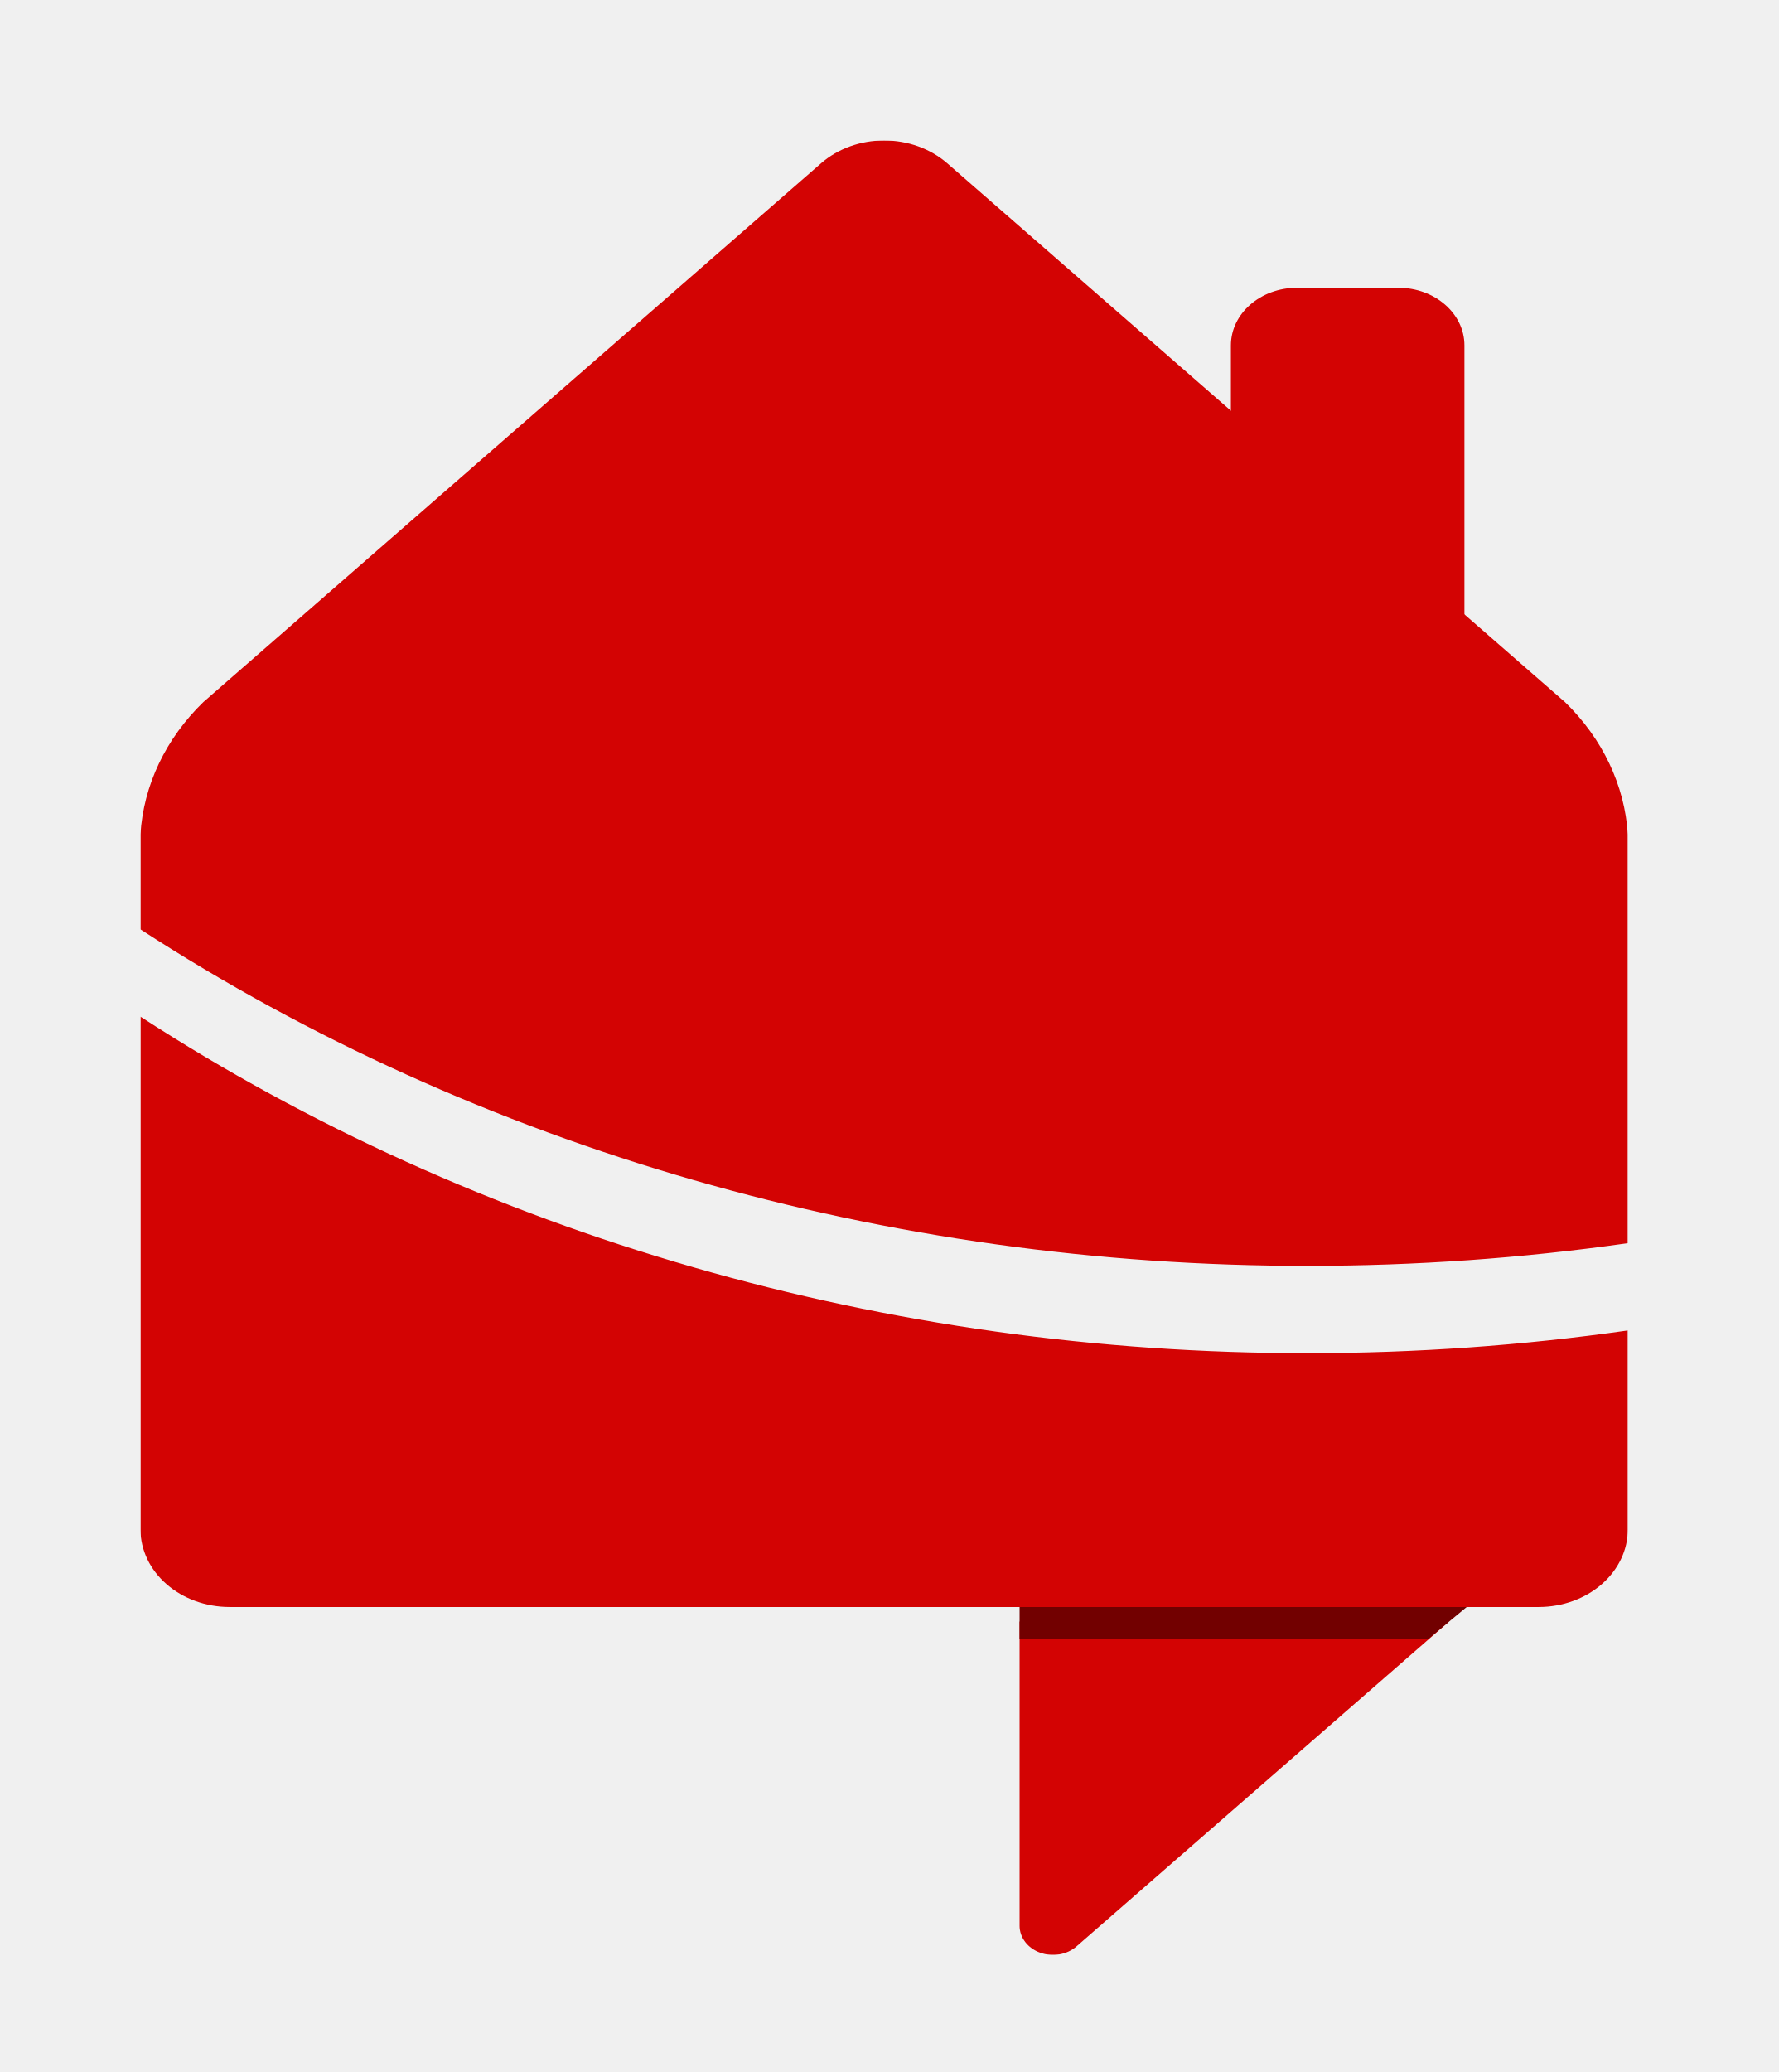
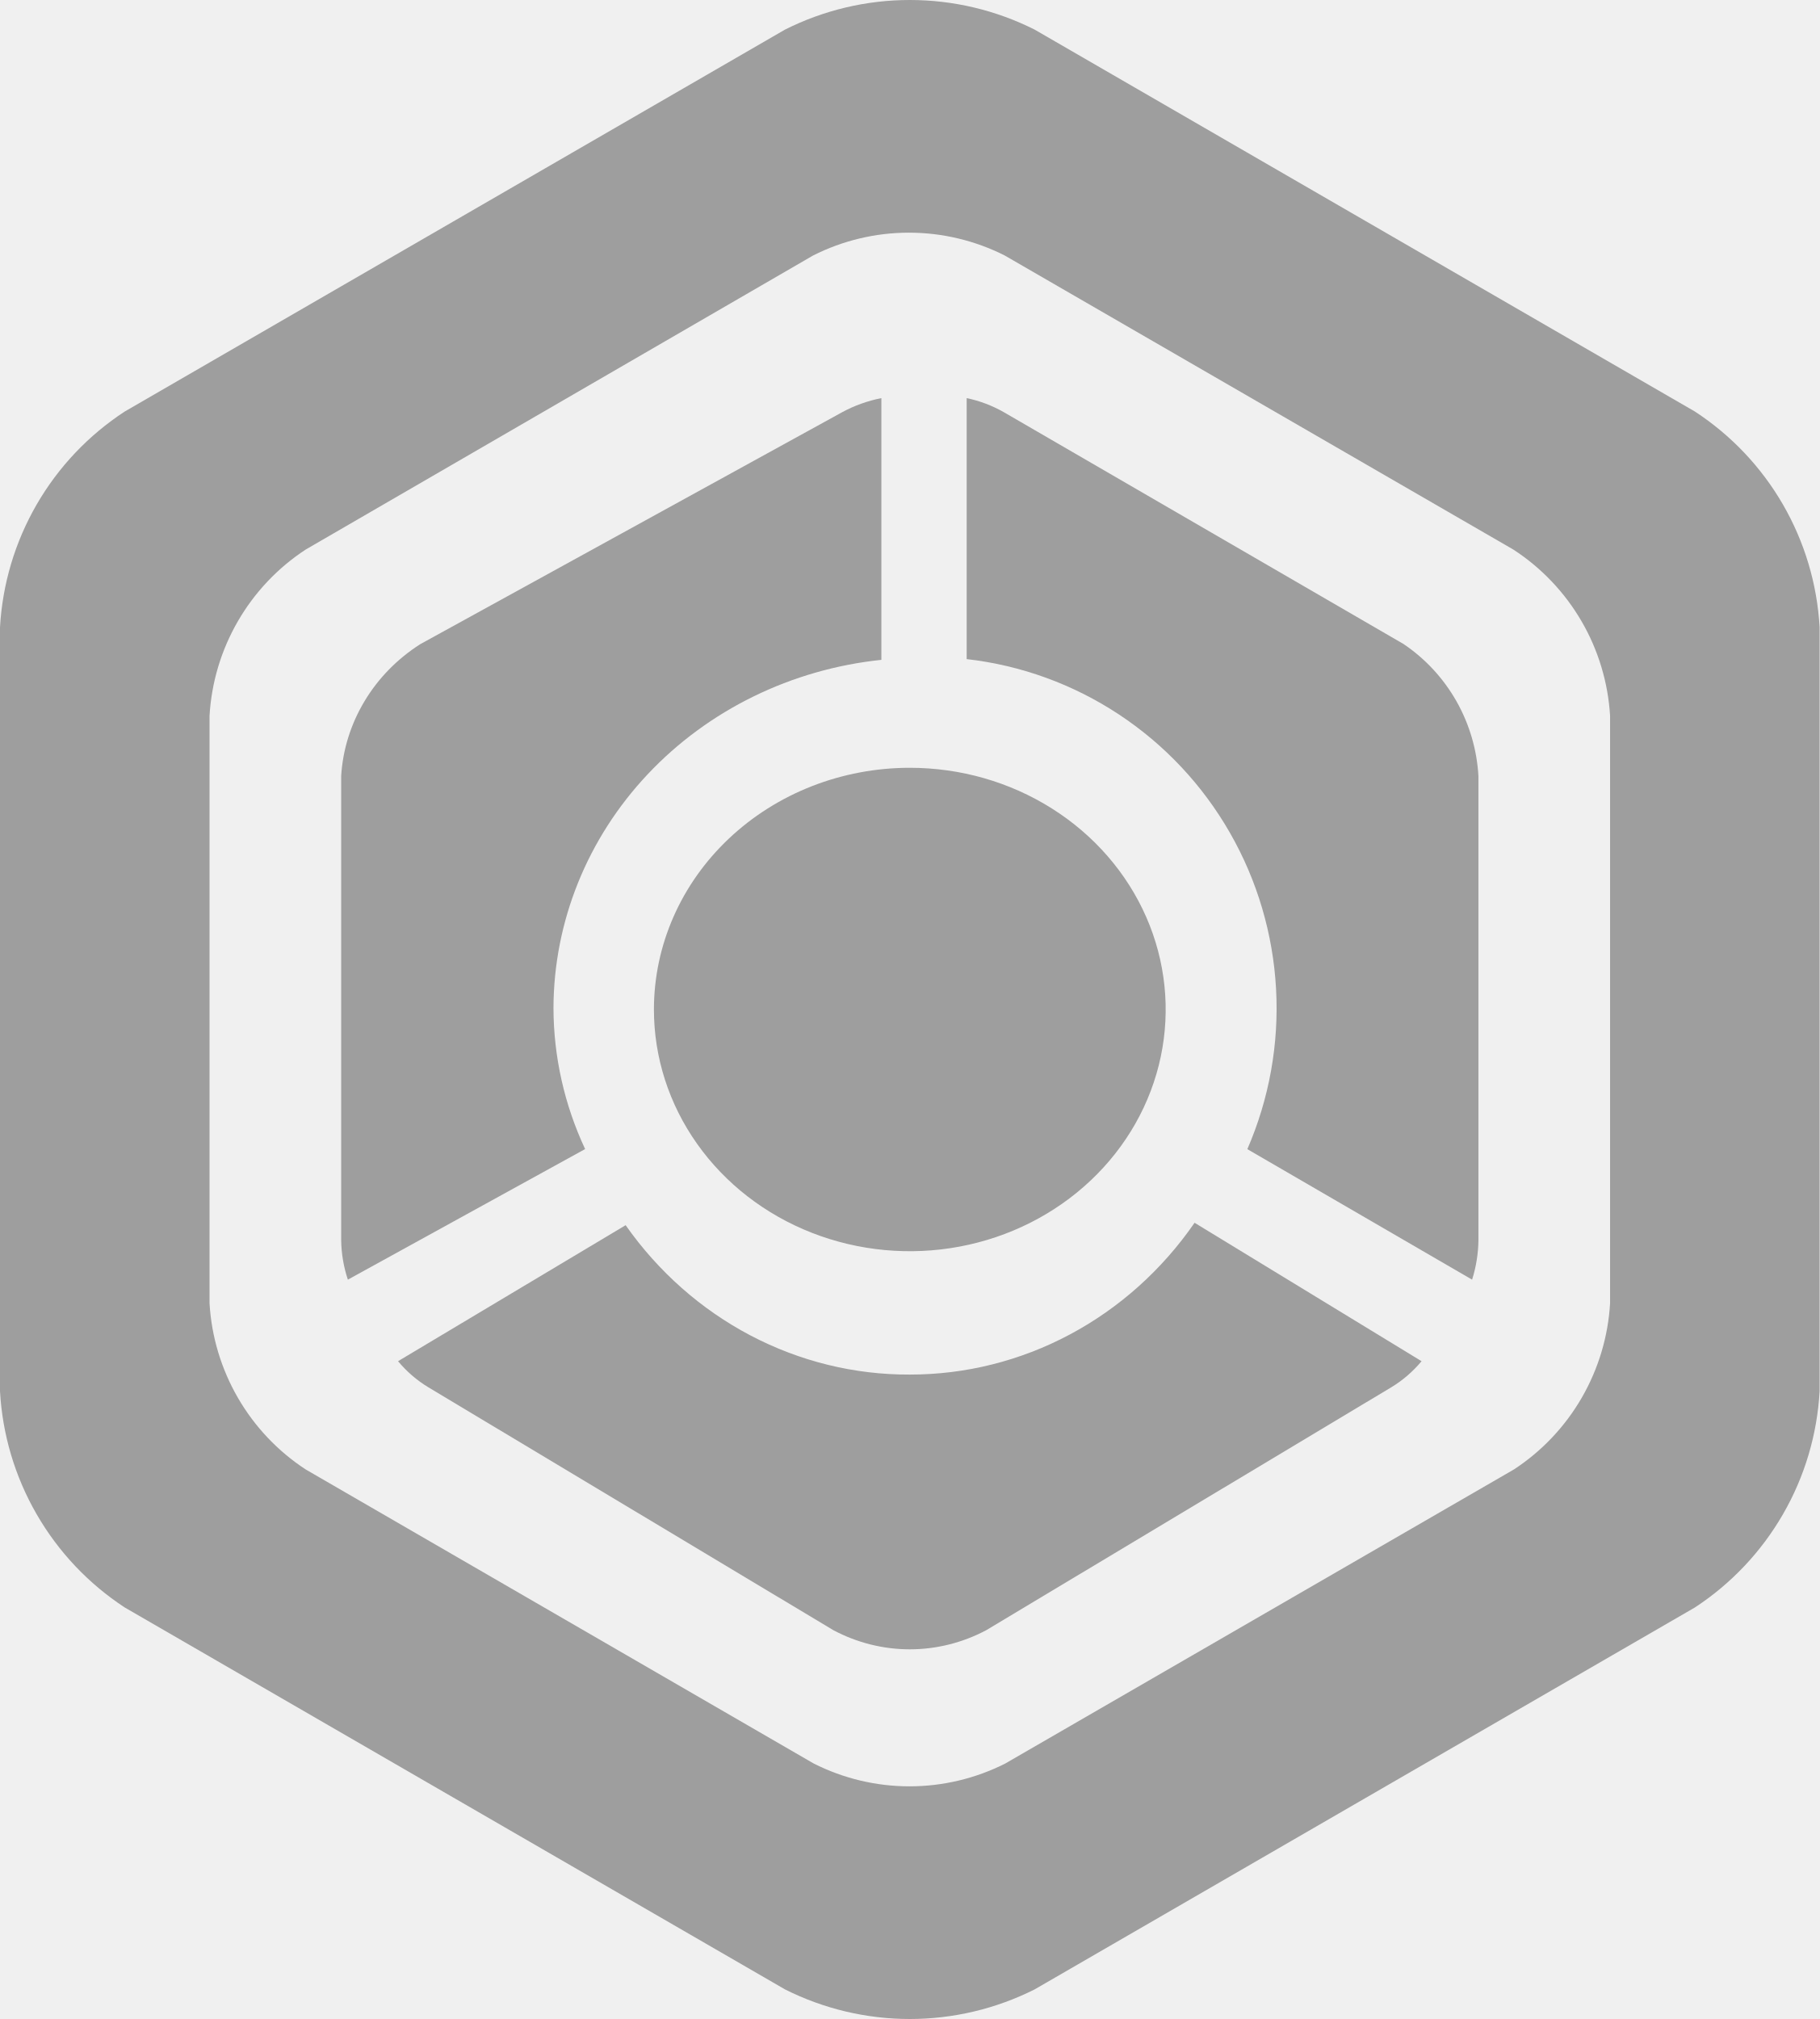
- <svg xmlns="http://www.w3.org/2000/svg" width="152" height="177" viewBox="0 0 152 177" fill="none">
-   <mask id="mask0_13_33" style="mask-type:luminance" maskUnits="userSpaceOnUse" x="12" y="12" width="128" height="155">
-     <path d="M139.093 12H12V167H139.093V12Z" fill="white" />
-   </mask>
-   <g mask="url(#mask0_13_33)">
-     <path d="M119.48 24.581H110.825C107.705 24.581 105.176 26.786 105.176 29.506V56.936C105.176 59.656 107.705 61.861 110.825 61.861H119.48C122.6 61.861 125.129 59.656 125.129 56.936V29.506C125.129 26.786 122.6 24.581 119.48 24.581Z" fill="#D30303" />
-     <path d="M87.119 164.509V138.524H123.804L91.985 166.269C91.586 166.617 91.078 166.853 90.525 166.949C89.971 167.045 89.398 166.996 88.877 166.807C88.356 166.619 87.911 166.3 87.598 165.89C87.285 165.482 87.118 165.001 87.119 164.509Z" fill="#D30303" />
-     <path d="M125.769 136.909H87.119V140.024H122.012L125.769 136.909Z" fill="#720000" />
-     <path d="M133.715 59.971L80.921 13.934C79.493 12.695 77.561 11.999 75.547 11.999C73.533 11.999 71.6 12.695 70.173 13.934L17.379 59.971C14.158 63.095 12.259 67.087 12 71.282V79.391C40.843 98.102 75.849 108.184 111.799 108.134C120.941 108.135 130.069 107.487 139.091 106.197V71.282C138.829 67.088 136.933 63.098 133.715 59.971Z" fill="#D30303" />
-     <path d="M111.8 115.59C75.85 115.64 40.845 105.558 12.002 86.848V130.652C12.008 132.409 12.811 134.091 14.235 135.332C15.659 136.574 17.588 137.274 19.602 137.279H131.494C133.507 137.274 135.436 136.573 136.86 135.332C138.284 134.09 139.087 132.408 139.093 130.652V113.653C130.071 114.944 120.943 115.592 111.8 115.59Z" fill="#D30303" />
-   </g>
+ <svg xmlns="http://www.w3.org/2000/svg" width="64" height="71" viewBox="0 0 64 71" fill="none">
+   <path d="M32 48.338C30.053 48.347 28.133 47.875 26.395 46.962C24.658 46.049 23.153 44.72 22.005 43.085L14 47.868C14.305 48.233 14.665 48.544 15.067 48.786L29.311 57.327C30.144 57.769 31.065 58 32 58C32.935 58 33.856 57.769 34.689 57.327L48.933 48.786C49.335 48.544 49.695 48.233 50 47.868L42.016 43C40.874 44.654 39.37 46.001 37.628 46.929C35.887 47.857 33.957 48.34 32 48.338Z" fill="#9E9E9E" />
+   <path d="M19.467 35.449C19.475 32.413 20.655 29.485 22.782 27.226C24.91 24.967 27.835 23.535 31 23.204V14C30.52 14.095 30.058 14.26 29.631 14.49L14.781 22.653C13.974 23.168 13.303 23.854 12.821 24.658C12.338 25.462 12.057 26.361 12 27.286V43.612C12.007 44.083 12.086 44.551 12.235 45L20.58 40.408C19.85 38.847 19.471 37.158 19.467 35.449Z" fill="#9E9E9E" />
+   <path d="M49.365 22.647L35.297 14.489C34.892 14.26 34.455 14.095 34 14V23.178C35.911 23.395 37.745 24.062 39.353 25.123C40.962 26.184 42.3 27.61 43.26 29.287C44.221 30.963 44.776 32.844 44.882 34.776C44.989 36.708 44.642 38.638 43.872 40.411L51.777 45C51.919 44.551 51.994 44.084 52 43.613V27.297C51.949 26.37 51.684 25.467 51.227 24.66C50.769 23.853 50.132 23.164 49.365 22.647Z" fill="#9E9E9E" />
+   <path d="M59.612 14.471L36.389 1.04C35.027 0.356 33.524 0 32 0C30.476 0 28.974 0.356 27.612 1.04L4.388 14.471C3.114 15.303 2.052 16.423 1.29 17.741C0.528 19.059 0.086 20.538 0 22.059V48.92C0.084 50.444 0.525 51.927 1.288 53.248C2.05 54.57 3.112 55.694 4.388 56.529L27.612 69.96C28.974 70.644 30.476 71 32 71C33.524 71 35.027 70.644 36.389 69.96L59.612 56.529C60.888 55.694 61.95 54.57 62.712 53.248C63.475 51.927 63.916 50.444 64 48.92V22.059C63.914 20.538 63.472 19.059 62.71 17.741C61.948 16.423 60.886 15.303 59.612 14.471ZM56.63 45.831C56.562 47.001 56.22 48.139 55.633 49.154C55.046 50.169 54.23 51.032 53.249 51.674L35.359 62.015C34.315 62.543 33.16 62.818 31.989 62.818C30.819 62.818 29.664 62.543 28.619 62.015L10.751 51.674C9.77 51.032 8.954 50.169 8.367 49.154C7.78 48.139 7.438 47.001 7.37 45.831V25.169C7.438 23.999 7.78 22.86 8.367 21.846C8.954 20.831 9.77 19.968 10.751 19.326L28.598 8.985C29.643 8.457 30.798 8.182 31.968 8.182C33.139 8.182 34.294 8.457 35.339 8.985L53.228 19.326C54.213 19.966 55.033 20.828 55.624 21.843C56.215 22.857 56.559 23.997 56.63 25.169V45.831Z" fill="#9E9E9E" />
+   <path d="M23 35.5C23 37.181 23.528 38.825 24.517 40.222C25.506 41.62 26.911 42.71 28.556 43.353C30.2 43.996 32.01 44.165 33.756 43.837C35.502 43.509 37.105 42.699 38.364 41.51C39.623 40.322 40.48 38.807 40.827 37.158C41.174 35.509 40.996 33.8 40.315 32.247C39.634 30.694 38.48 29.366 37 28.433C35.52 27.498 33.78 27 32 27C29.613 27 27.324 27.895 25.636 29.49C23.948 31.084 23 33.246 23 35.5Z" fill="#9E9E9E" />
</svg>
